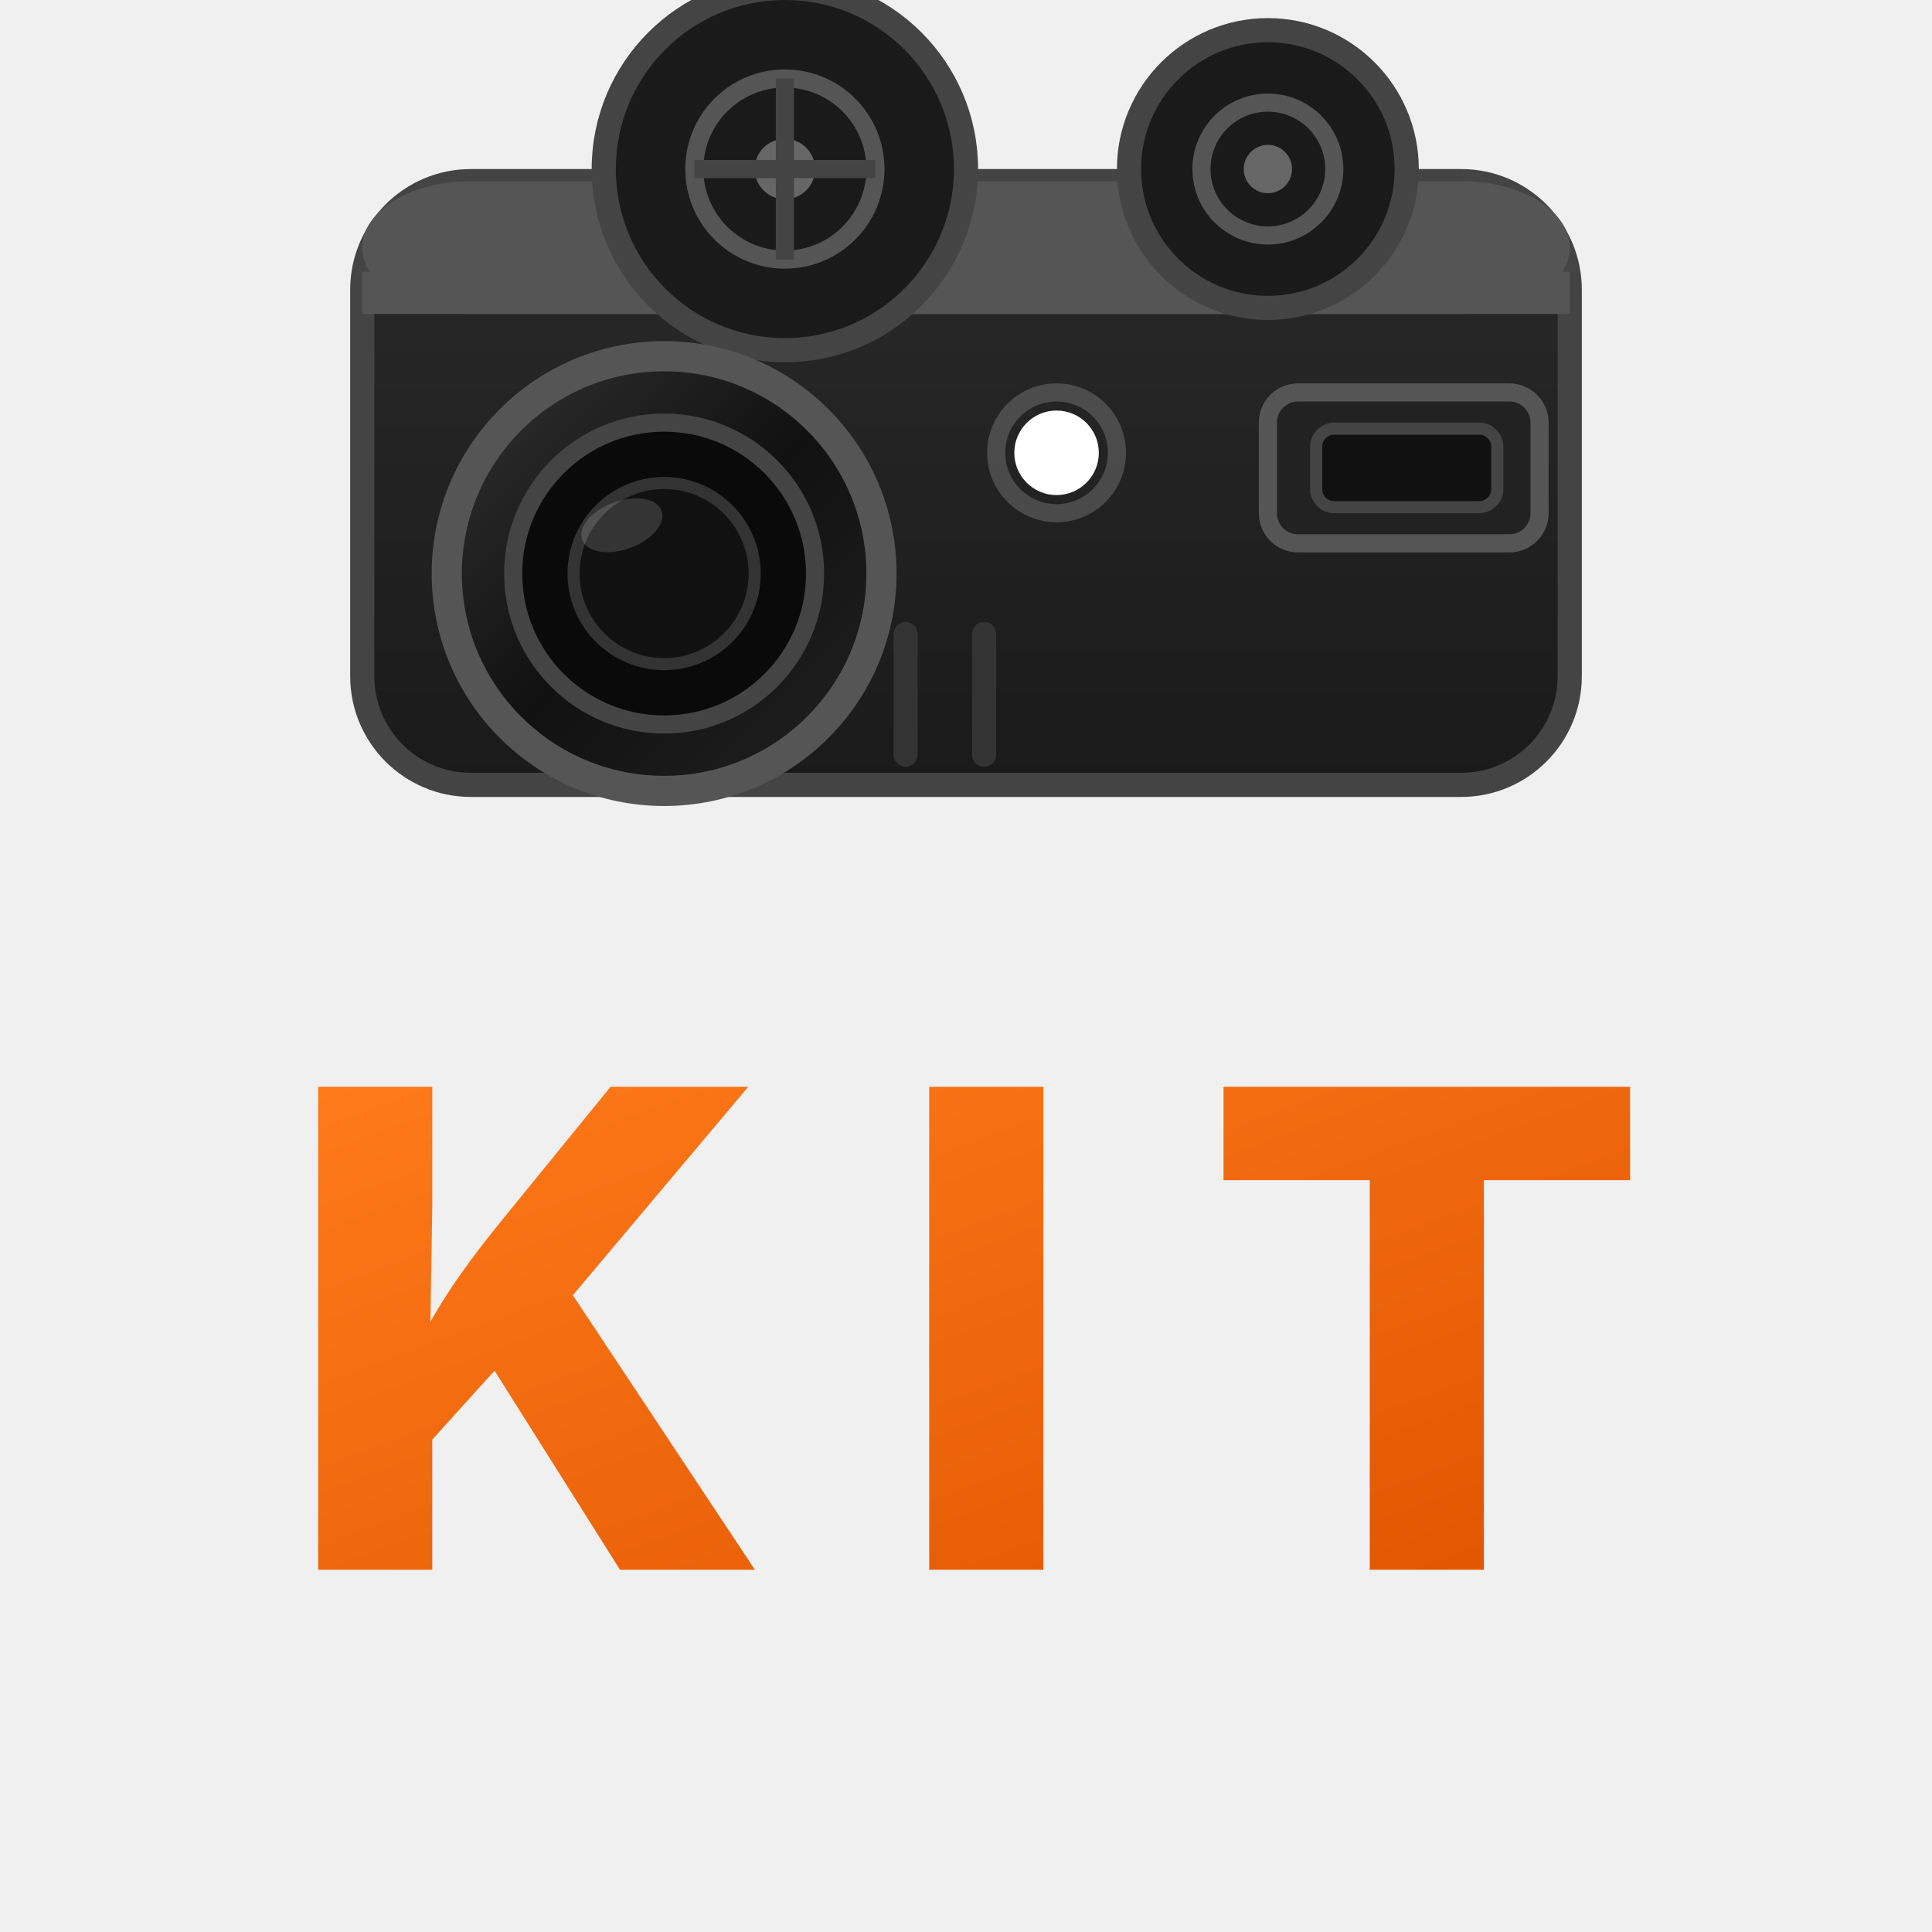
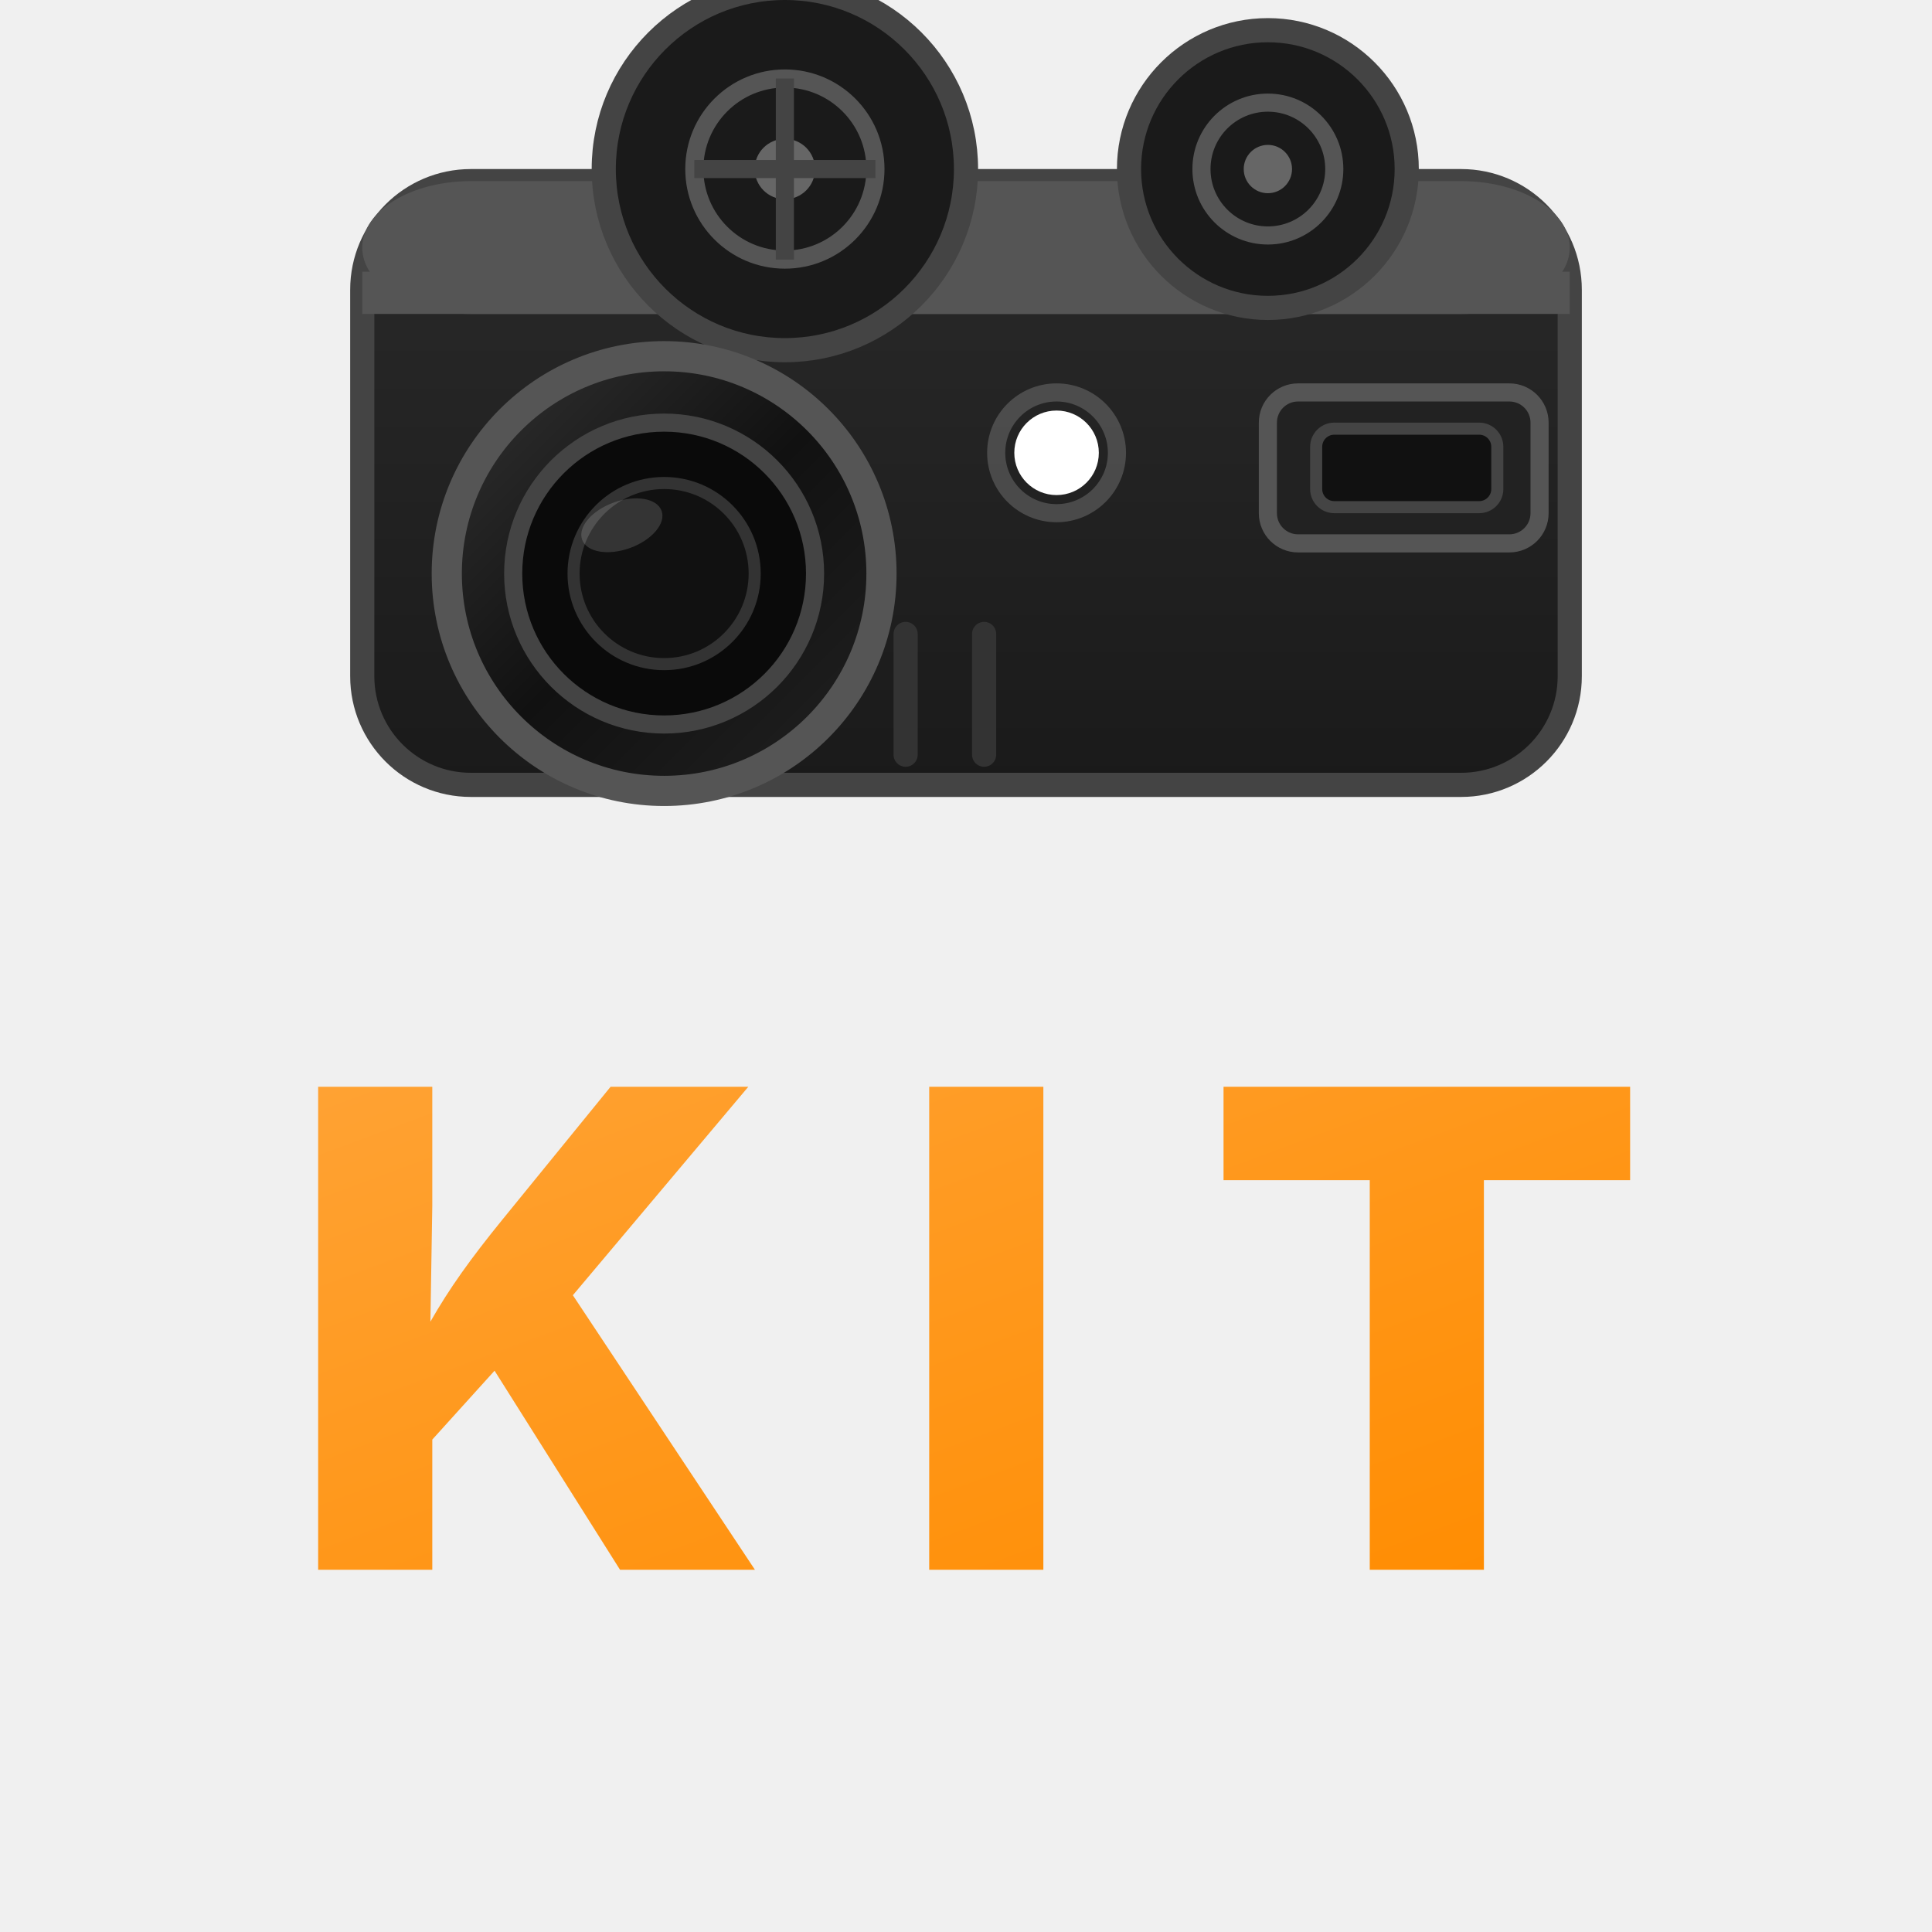
<svg xmlns="http://www.w3.org/2000/svg" viewBox="0 0 32 32" width="32" height="32">
  <defs>
    <linearGradient id="body" x1="0" y1="0" x2="0" y2="1">
      <stop offset="0%" stop-color="#2a2a2a" />
      <stop offset="100%" stop-color="#1a1a1a" />
    </linearGradient>
    <linearGradient id="accent" x1="0" y1="0" x2="1" y2="1">
-       <stop offset="0%" stop-color="#FF7A1A" />
-       <stop offset="100%" stop-color="#E05500" />
+       <stop offset="0%" stop-color="#FFa233" />
+       <stop offset="100%" stop-color="#FF8C00" />
    </linearGradient>
    <linearGradient id="lens" x1="0" y1="0" x2="1" y2="1">
      <stop offset="0%" stop-color="#333" />
      <stop offset="50%" stop-color="#111" />
      <stop offset="100%" stop-color="#222" />
    </linearGradient>
  </defs>
  <rect x="6" y="3" width="20" height="10" rx="1.8" fill="url(#body)" stroke="#444" stroke-width="0.4" />
  <rect x="6" y="3" width="20" height="2.2" rx="1.8" fill="#555" />
  <rect x="6" y="4.5" width="20" height="0.7" fill="#555" />
  <circle cx="13" cy="2.8" r="3" fill="#1a1a1a" stroke="#444" stroke-width="0.4" />
  <circle cx="13" cy="2.8" r="1.5" fill="none" stroke="#555" stroke-width="0.3" />
  <circle cx="13" cy="2.8" r="0.5" fill="#666" />
  <line x1="13" y1="1.3" x2="13" y2="4.3" stroke="#444" stroke-width="0.3" />
  <line x1="11.5" y1="2.8" x2="14.5" y2="2.8" stroke="#444" stroke-width="0.3" />
  <circle cx="21" cy="2.8" r="2.3" fill="#1a1a1a" stroke="#444" stroke-width="0.4" />
  <circle cx="21" cy="2.8" r="1.1" fill="none" stroke="#555" stroke-width="0.3" />
  <circle cx="21" cy="2.8" r="0.4" fill="#666" />
  <circle cx="11" cy="9.5" r="3.6" fill="url(#lens)" stroke="#555" stroke-width="0.5" />
  <circle cx="11" cy="9.5" r="2.5" fill="#0a0a0a" stroke="#444" stroke-width="0.3" />
  <circle cx="11" cy="9.5" r="1.5" fill="#111" stroke="#333" stroke-width="0.2" />
  <ellipse cx="10.3" cy="8.7" rx="0.7" ry="0.4" fill="#fff" opacity="0.15" transform="rotate(-20 10.3 8.7)" />
  <rect x="21" y="6.5" width="4.5" height="2.5" rx="0.5" fill="#222" stroke="#555" stroke-width="0.3" />
  <rect x="21.8" y="7.1" width="3" height="1.3" rx="0.3" fill="#111" stroke="#444" stroke-width="0.2" />
  <circle cx="17.5" cy="7.5" r="0.7" fill="#fff" />
  <circle cx="17.5" cy="7.5" r="1" fill="none" stroke="#888" stroke-width="0.3" opacity="0.4" />
  <line x1="15" y1="10.5" x2="15" y2="12.5" stroke="#333" stroke-width="0.4" stroke-linecap="round" />
  <line x1="16.3" y1="10.5" x2="16.3" y2="12.5" stroke="#333" stroke-width="0.4" stroke-linecap="round" />
  <text x="16" y="26" text-anchor="middle" font-family="'Inter', 'Helvetica Neue', Arial, sans-serif" font-size="11" font-weight="800" letter-spacing="2" fill="url(#accent)">KIT</text>
  <line x1="5" y1="28" x2="27" y2="28" stroke="url(#accent)" stroke-width="0.5" opacity="0.6" stroke-linecap="round" />
</svg>
